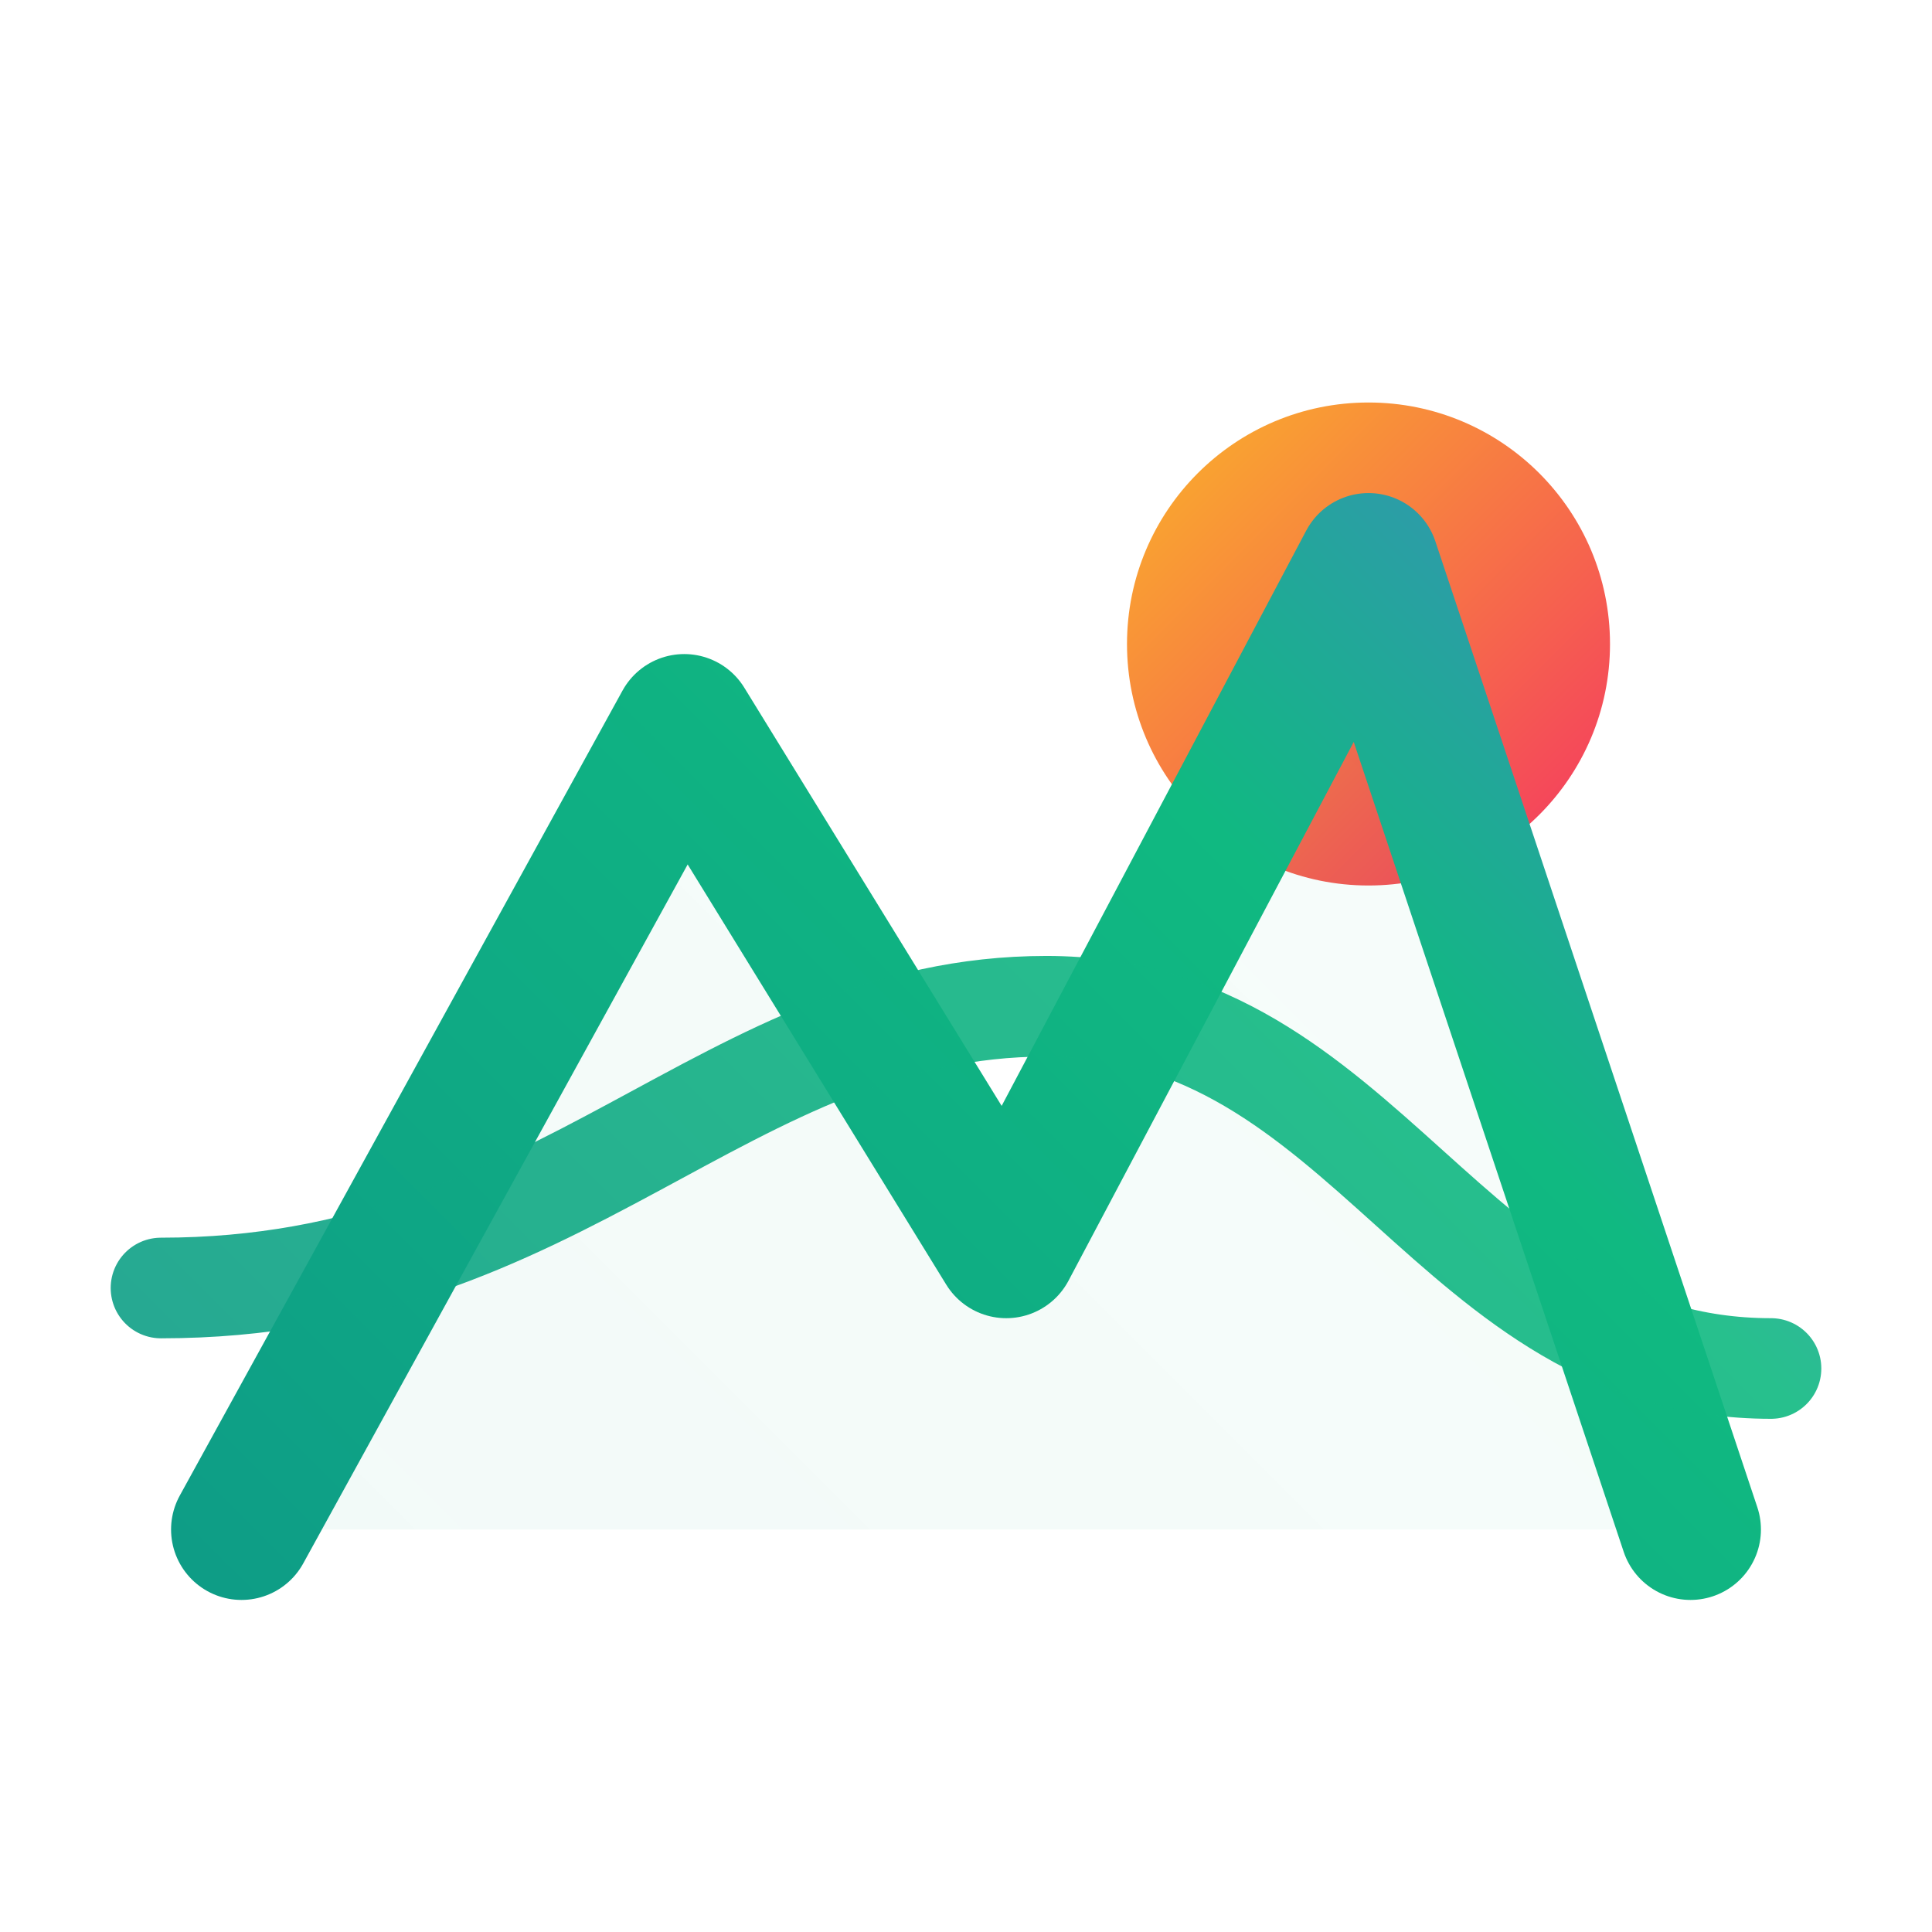
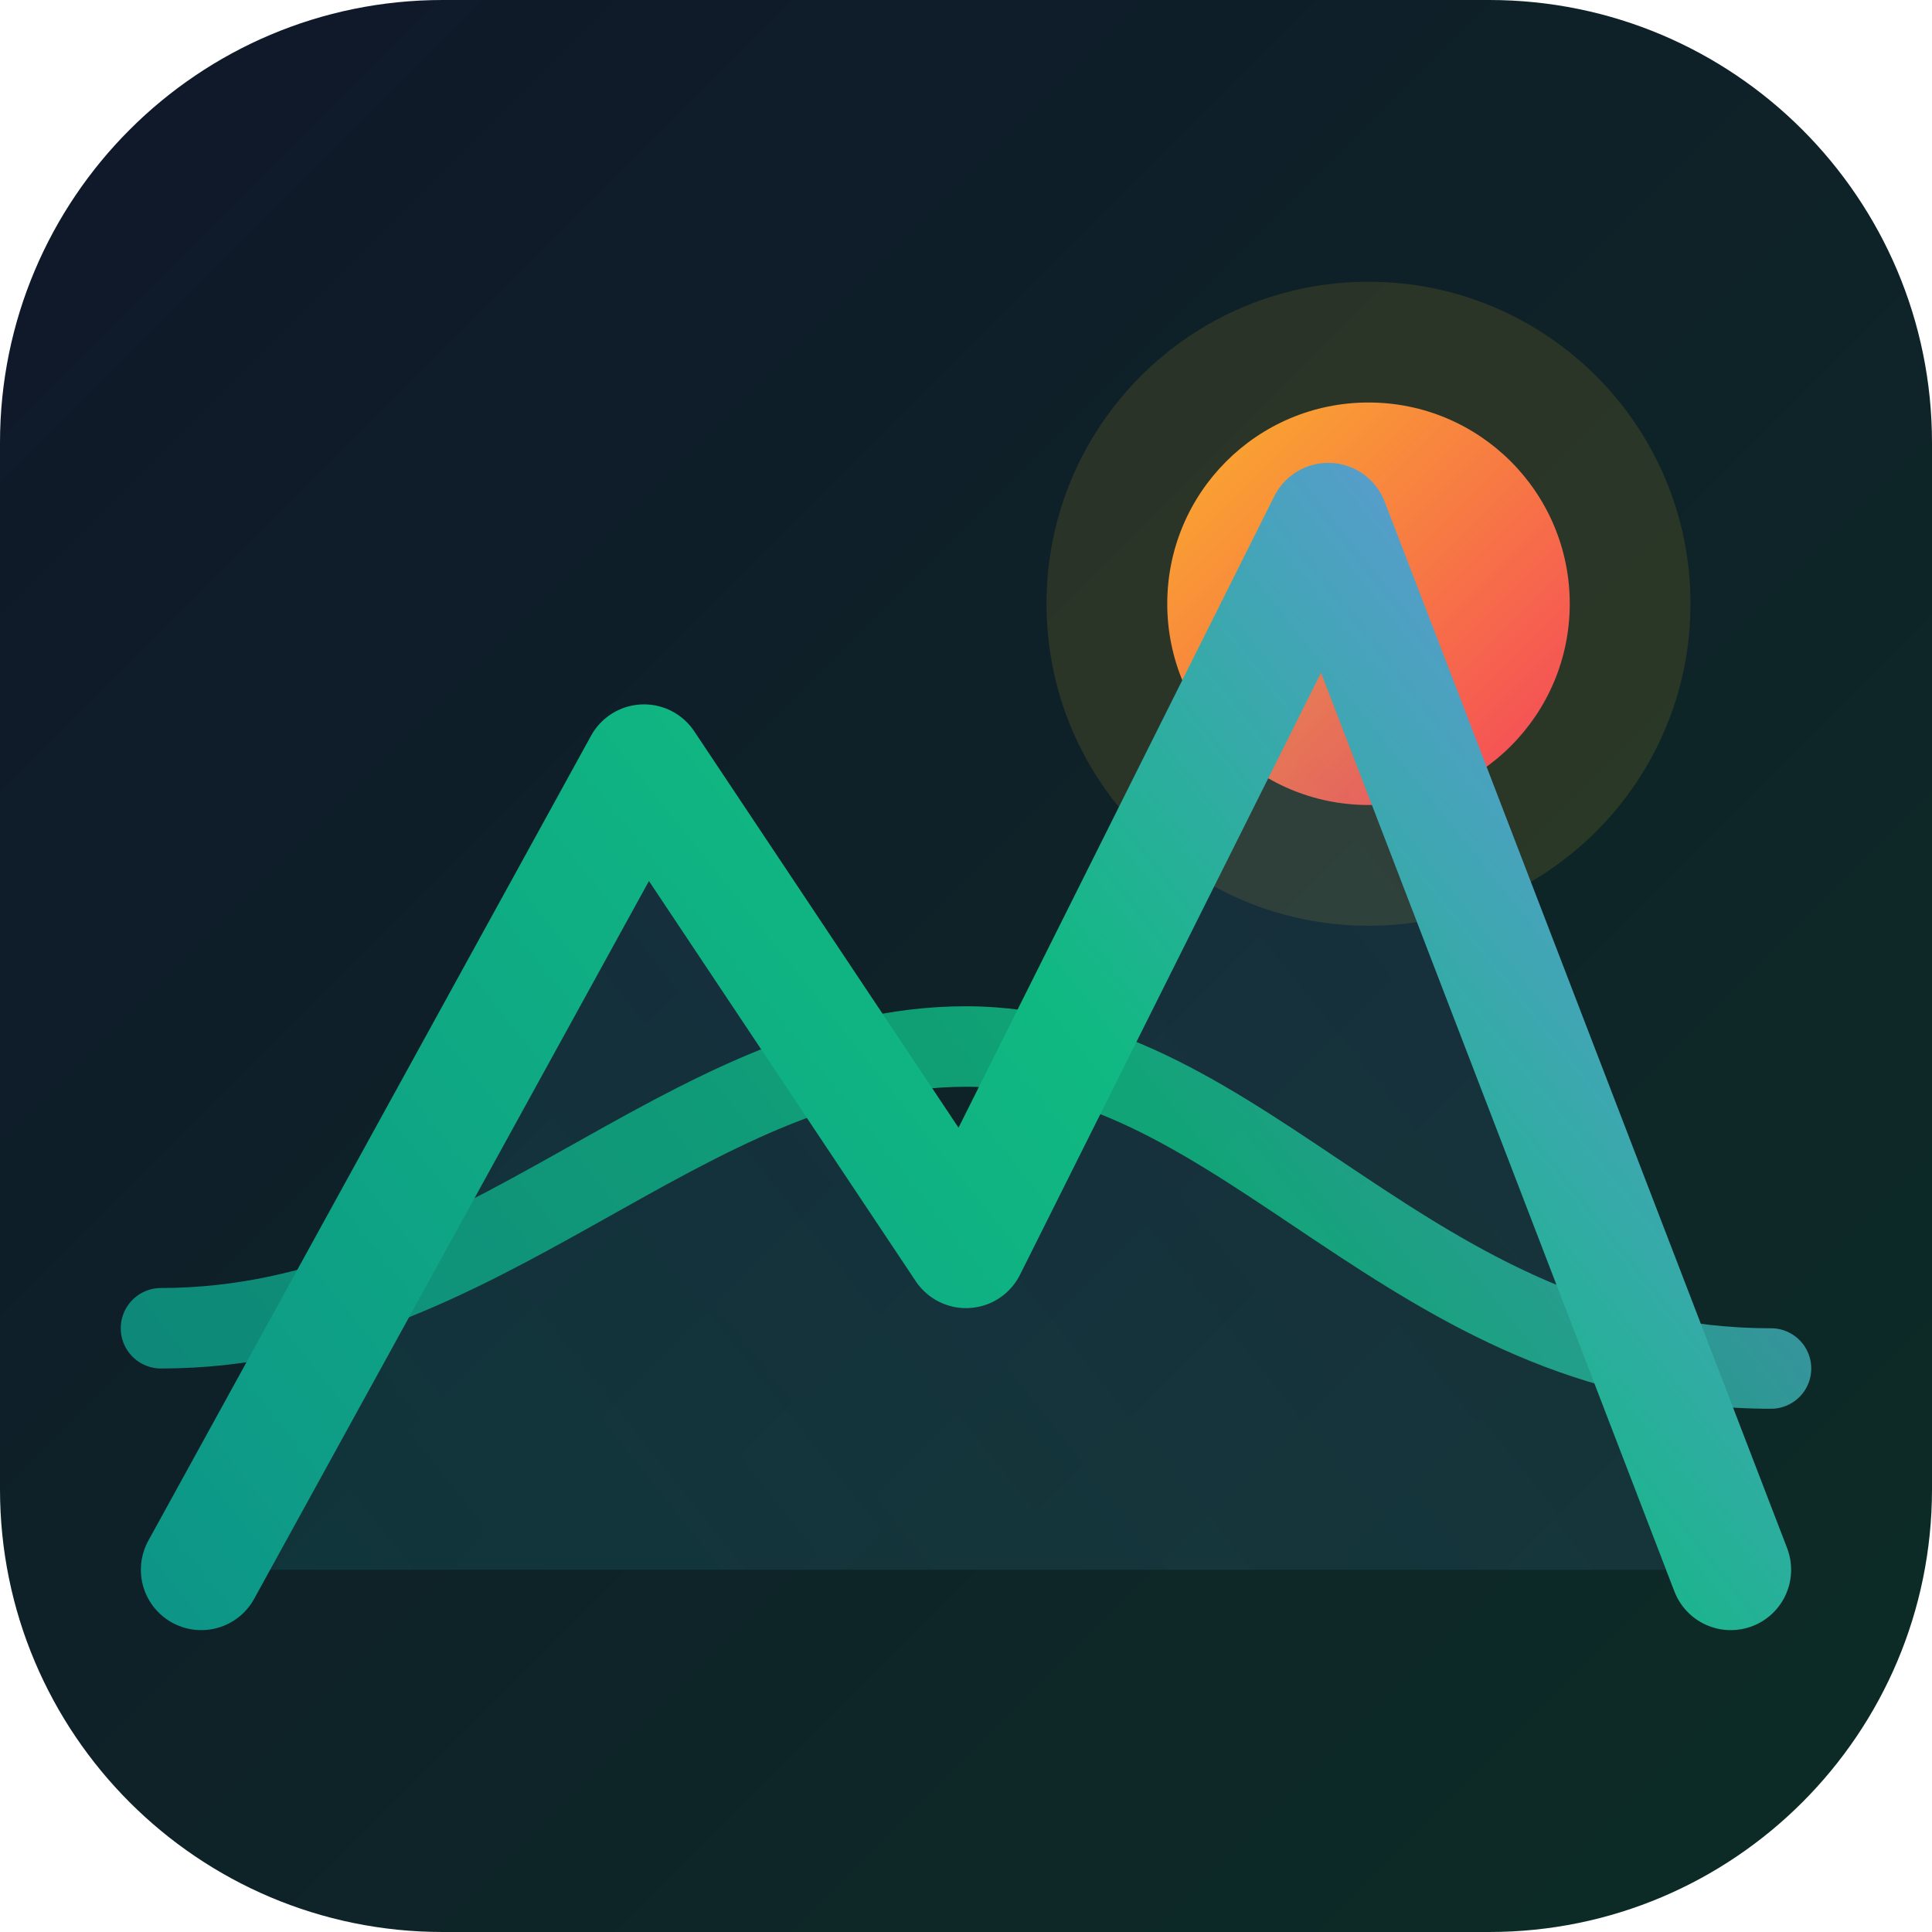
<svg xmlns="http://www.w3.org/2000/svg" viewBox="0 0 48 48" fill="none">
  <defs>
-     <linearGradient id="logo-grad-primary" x1="0" y1="48" x2="48" y2="0" gradientUnits="userSpaceOnUse">
+     <linearGradient id="fav-bg" x1="0" y1="0" x2="48" y2="48" gradientUnits="userSpaceOnUse">
+       <stop stop-color="#0f172a" />
+       <stop offset="1" stop-color="#0d2d26" />
+     </linearGradient>
+     <linearGradient id="fav-stroke" x1="4" y1="42" x2="44" y2="10" gradientUnits="userSpaceOnUse">
      <stop stop-color="#0d9488" />
-       <stop offset="0.6" stop-color="#10b981" />
-       <stop offset="1" stop-color="#6366f1" />
+       <stop offset="0.55" stop-color="#10b981" />
+       <stop offset="1" stop-color="#818cf8" />
    </linearGradient>
-     <linearGradient id="logo-grad-fill" x1="0" y1="48" x2="48" y2="0" gradientUnits="userSpaceOnUse">
-       <stop stop-color="#0d9488" stop-opacity="0.06" />
-       <stop offset="0.6" stop-color="#10b981" stop-opacity="0.04" />
-       <stop offset="1" stop-color="#6366f1" stop-opacity="0.02" />
+     <linearGradient id="fav-fill" x1="4" y1="42" x2="44" y2="10" gradientUnits="userSpaceOnUse">
+       <stop stop-color="#0d9488" stop-opacity="0.18" />
+       <stop offset="1" stop-color="#818cf8" stop-opacity="0.08" />
    </linearGradient>
-     <linearGradient id="logo-grad-sun" x1="28" y1="8" x2="40" y2="20" gradientUnits="userSpaceOnUse">
+     <linearGradient id="fav-sun" x1="28" y1="8" x2="40" y2="20" gradientUnits="userSpaceOnUse">
      <stop stop-color="#fbbf24" />
      <stop offset="1" stop-color="#f43f5e" />
    </linearGradient>
  </defs>
-   <circle cx="34" cy="16" r="6" fill="url(#logo-grad-sun)" />
-   <path d="M6 38 L17 18 L25 31 L34 14 L42 38 Z" fill="url(#logo-grad-fill)" />
-   <path d="M6 38 L17 18 L25 31 L34 14 L42 38" stroke="url(#logo-grad-primary)" stroke-width="3.5" stroke-linecap="round" stroke-linejoin="round" />
-   <path d="M4 32 C 14 32, 18 25, 26 25 C 34 25, 36 34, 44 34" stroke="url(#logo-grad-primary)" stroke-width="2.5" stroke-linecap="round" opacity="0.9" />
+   <rect width="48" height="48" rx="11" fill="url(#fav-bg)" />
+   <circle cx="34" cy="15" r="8" fill="#fbbf24" fill-opacity="0.12" />
+   <circle cx="34" cy="15" r="5" fill="url(#fav-sun)" />
+   <path d="M5 39 L16 19 L24 31 L33 13 L43 39 Z" fill="url(#fav-fill)" />
+   <path d="M5 39 L16 19 L24 31 L33 13 L43 39" stroke="url(#fav-stroke)" stroke-width="3" stroke-linecap="round" stroke-linejoin="round" />
+   <path d="M4 33 C12 33, 17 26, 24 26 C31 26, 35 34, 44 34" stroke="url(#fav-stroke)" stroke-width="2" stroke-linecap="round" fill="none" opacity="0.85" />
</svg>
